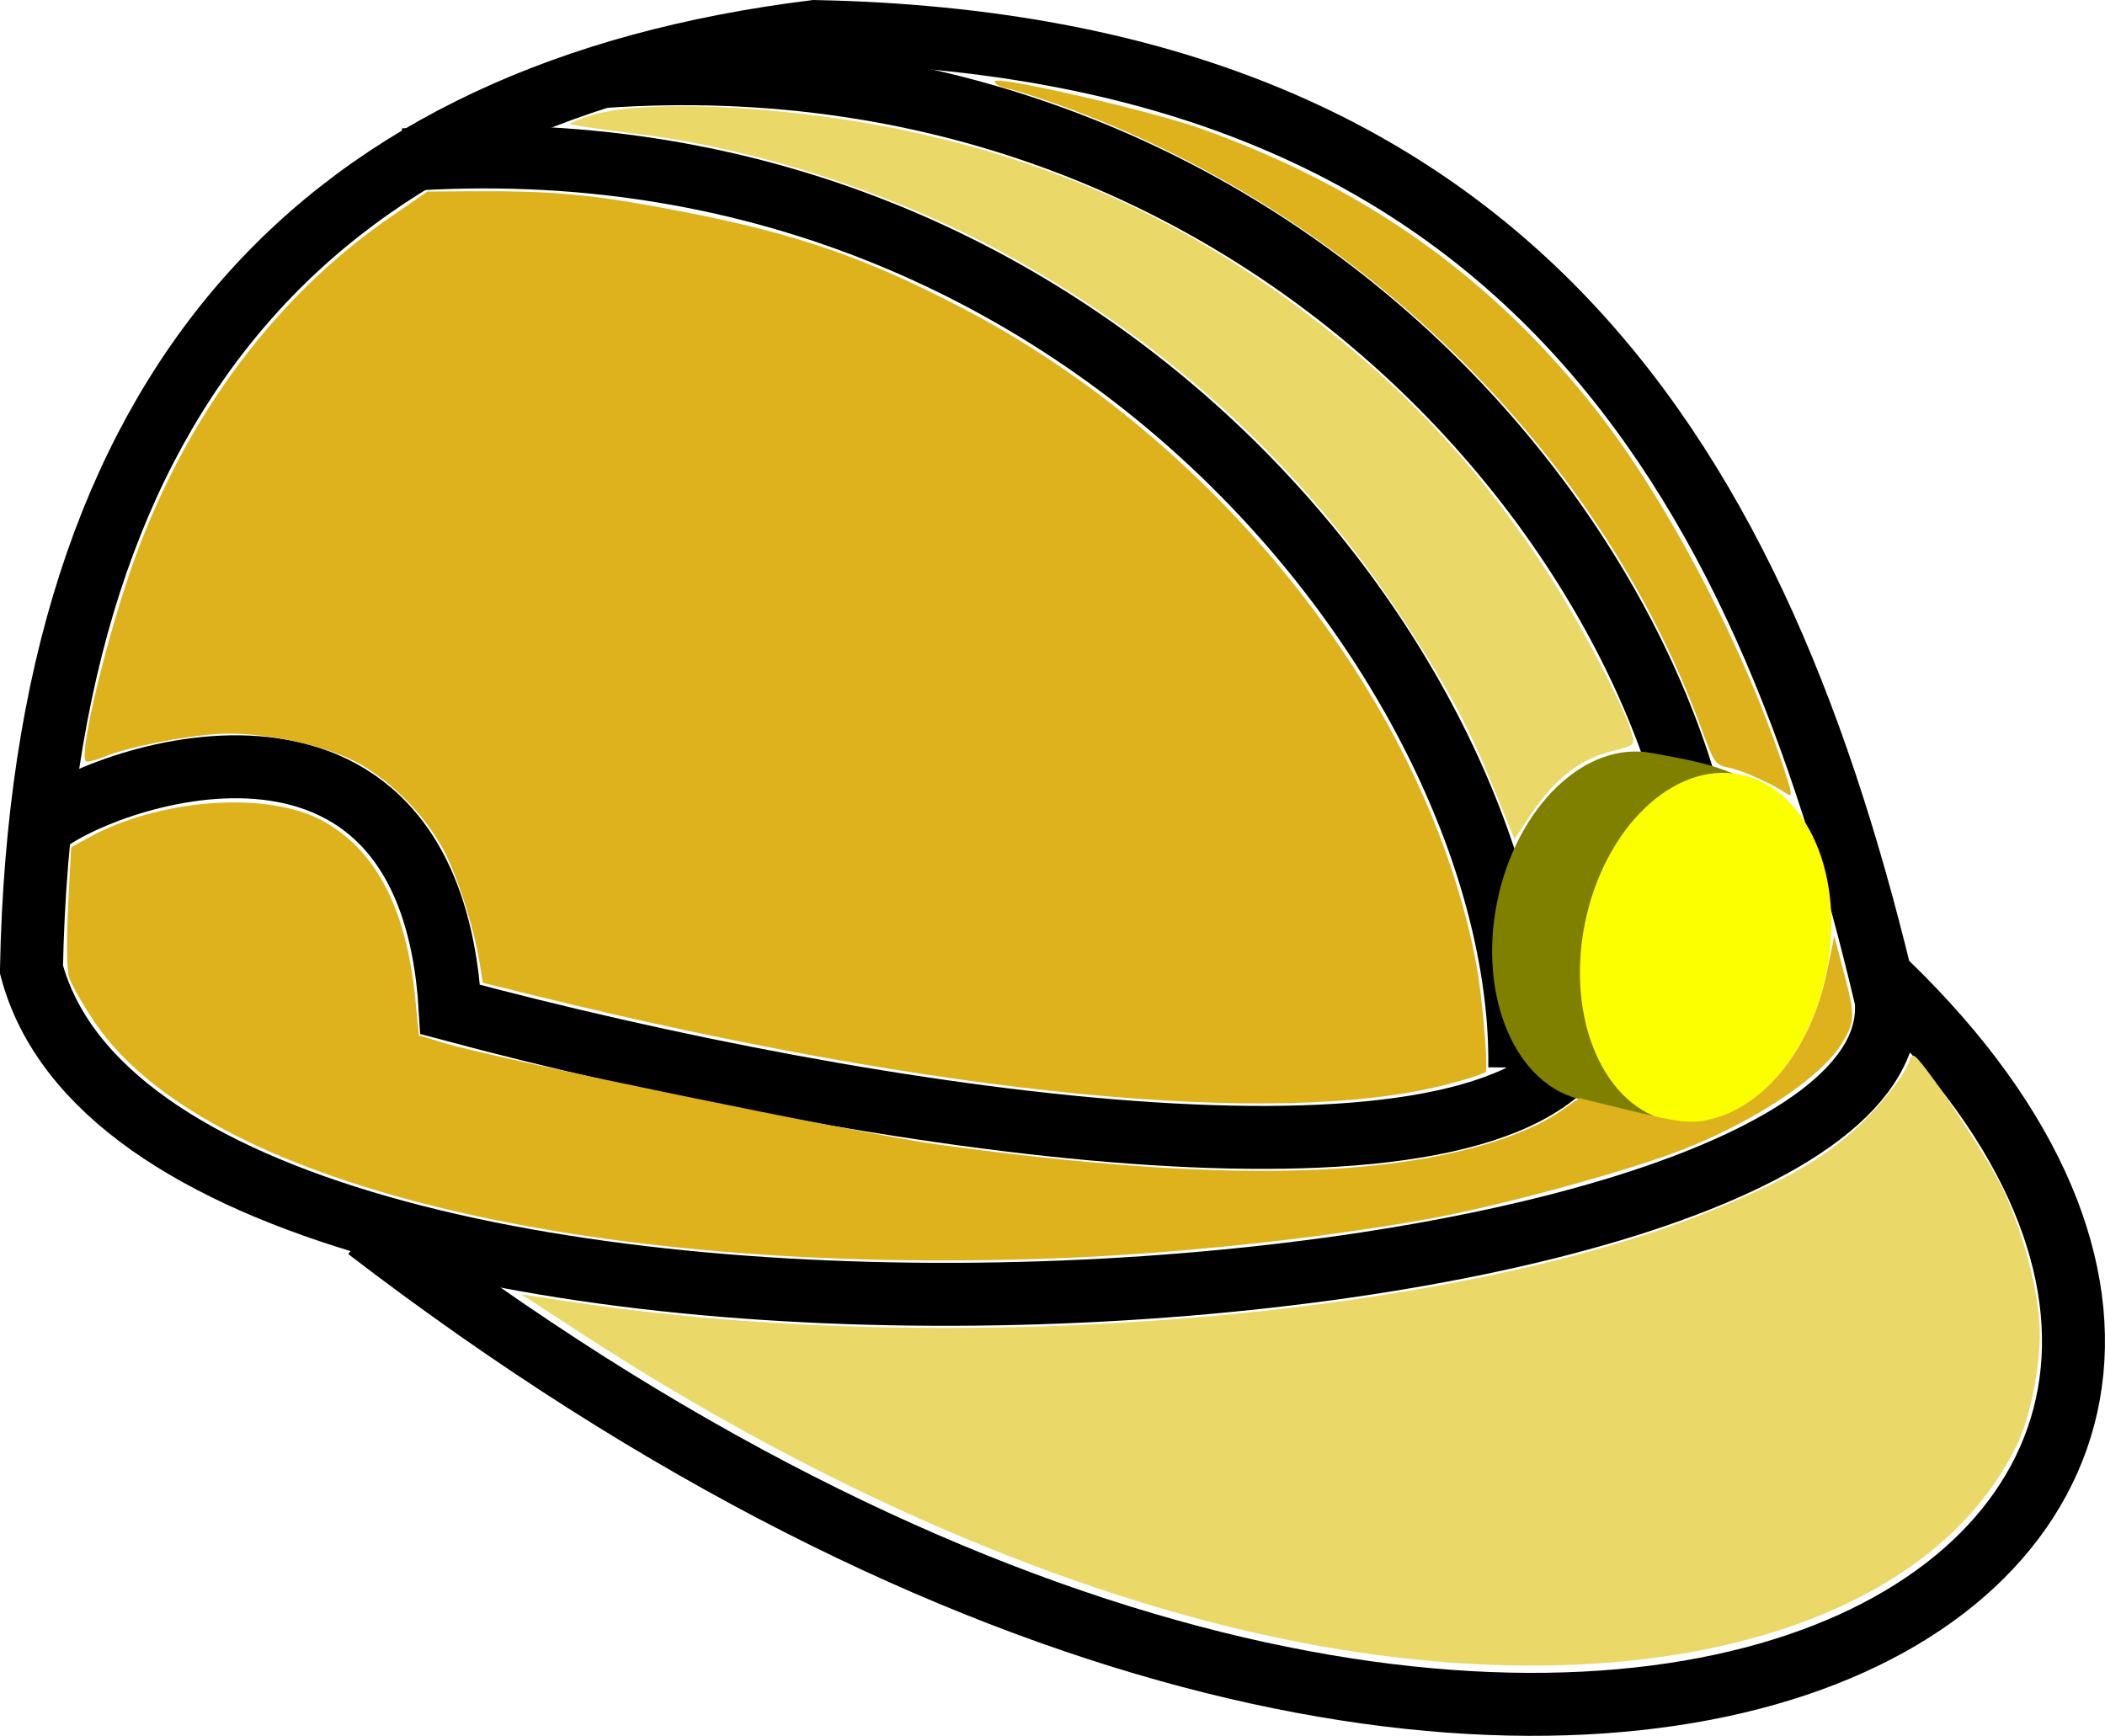
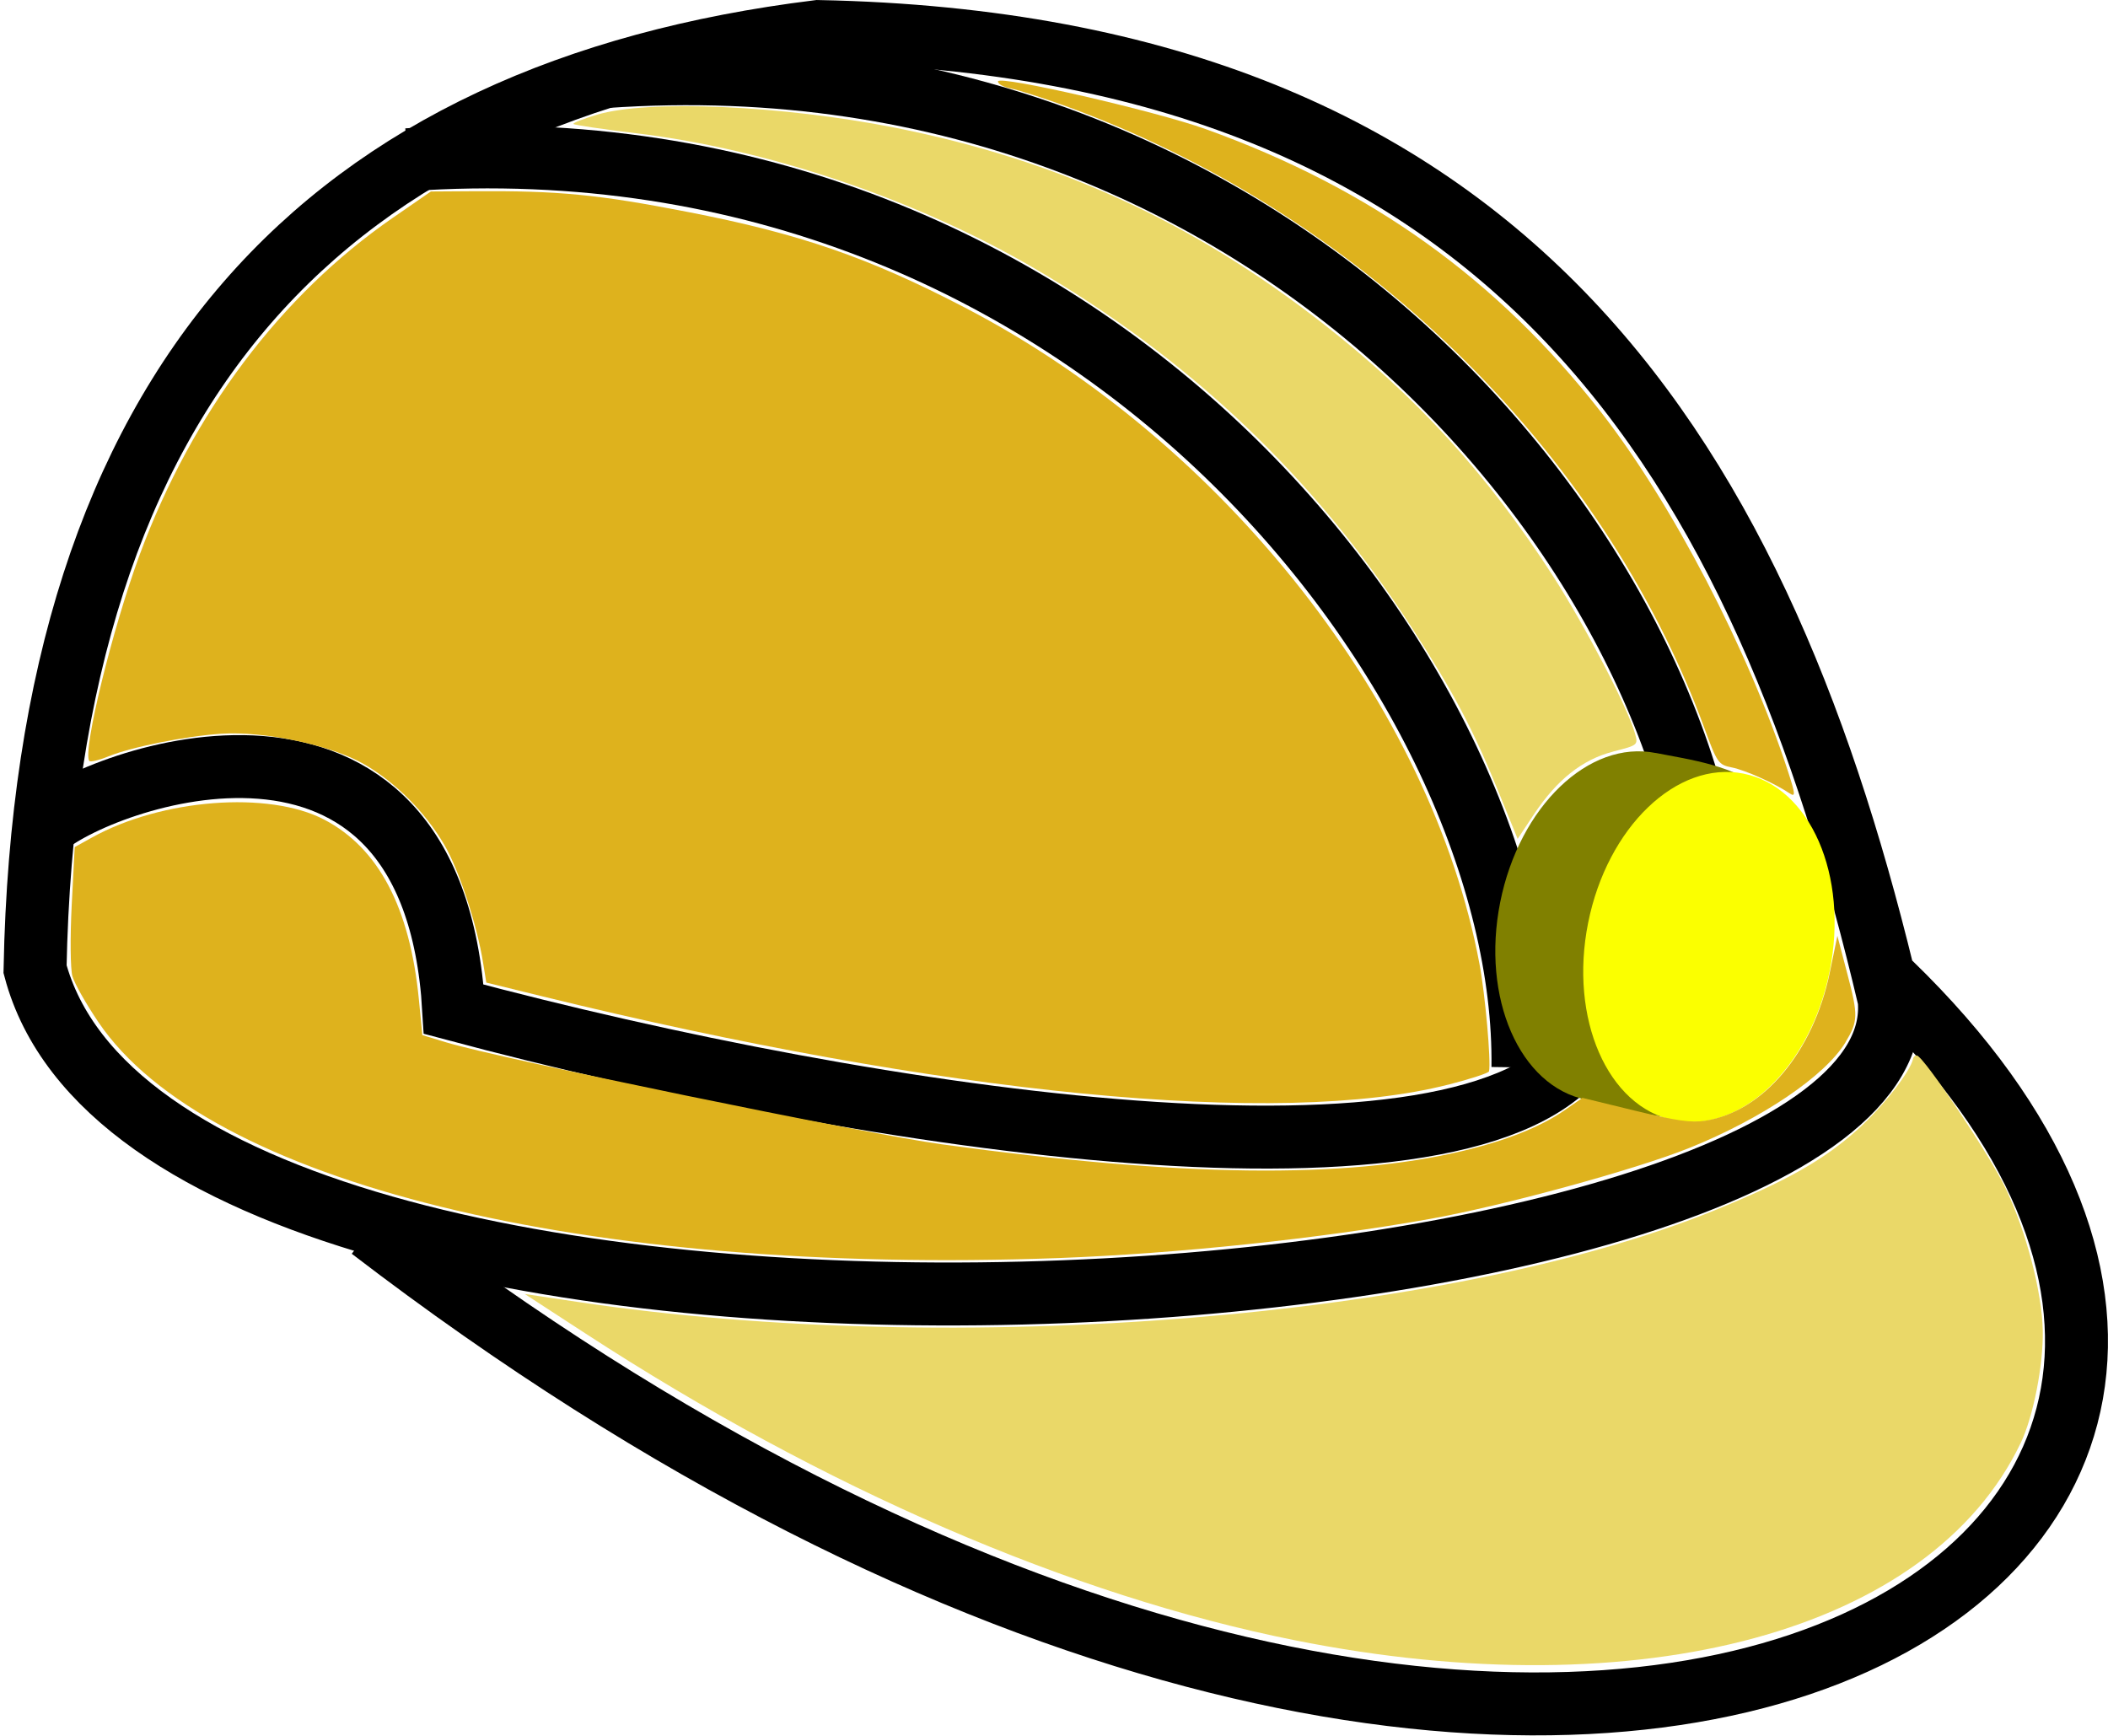
- <svg xmlns="http://www.w3.org/2000/svg" id="svg2" viewBox="0 0 309.26 255.05" version="1.1">
-   <g id="layer1" transform="translate(-183.25 -368.48)">
-     <g id="g5667" transform="matrix(1.8124,-9.071,9.071,1.8124,-7219,37637)">
-       <path id="path5600" d="m4089.6 4.877c-10.499 21.351 1.411 34.006 8.556 22.907" style="stroke:#000000;stroke-width:1px;fill:none" />
-       <path id="path5602" d="m4092.6-1.164c-7.188 3.53 0.154 30.502 5.303 28.979 7.891-3.6 13.706-8.749 11.743-19.698-2.466-7.436-7.849-10.933-17.046-9.281z" style="stroke:#000000;stroke-width:1px;fill:none" />
-       <path id="path5606" d="m4096.2 23.206c-2.898-1.252-3.366-10.797-2.921-17.723 5.44-1.426 2.488-6.275 1.548-6.963" style="stroke:#000000;stroke-width:1px;fill:none" />
-       <path id="path5608" d="m4095.7 22.322c5.908-1.097 13.569-9.602 10.67-20.203" style="stroke:#000000;stroke-width:1px;fill:none" />
-       <path id="path5608-4" d="m4097.8 25.037c5.908-1.097 13.38-9.499 10.48-20.1" style="stroke:#000000;stroke-width:1px;fill:none" />
-       <g id="g5647" transform="translate(-.066964 .3125)">
-         <path id="path5604-1" style="color:#000000;fill:#808000" d="m4279.5 12.031c0 1.081 0.24 2.897-2.854 3.006-3.336 0.118-2.765-1.925-2.765-3.006s1.258-1.957 2.809-1.957c1.552 0 2.809 0.876 2.809 1.957z" transform="translate(-178.42,11.067)" />
-         <path id="path5604" style="color:#000000;fill:#fbff00" d="m4279.5 12.031c0 1.081-1.258 1.957-2.809 1.957-1.552 0-2.809-0.876-2.809-1.957s1.258-1.957 2.809-1.957c1.552 0 2.809 0.876 2.809 1.957z" transform="translate(-178.48,12.501)" />
-       </g>
-       <path id="path5657" d="m4091.4 31.246c-3.211-0.812-5.336-5.072-5.335-10.697 0.001-3.622 0.898-7.809 2.571-12.002l0.427-1.07 0.042 0.867c0.295 6.05 2.447 13.594 4.965 17.409 0.683 1.034 1.129 1.55 1.719 1.987 0.428 0.317 1.057 0.633 1.262 0.633 0.033 0 0.061 0.023 0.061 0.05 0 0.118-1.337 1.457-1.794 1.796-0.621 0.461-1.503 0.889-2.101 1.021-0.531 0.117-1.369 0.12-1.819 0.006v-0z" style="color:#000000;fill:#ead868" />
-       <path id="path5659" d="m4097.1 27.271c-0.588-0.21-1.456-1.066-2.138-2.108-0.503-0.768-1.479-2.718-1.91-3.813-0.648-1.648-1.33-3.837-1.767-5.667-1.748-7.33-1.478-13.502 0.687-15.696 0.244-0.247 0.529-0.493 0.634-0.547 0.105-0.054 0.602-0.158 1.105-0.232l0.914-0.134 0.203 0.239c0.82 0.967 1.281 2.607 1.002 3.562-0.274 0.936-1.103 1.609-2.507 2.035l-0.545 0.165-0.039 0.395c-0.085 0.865-0.119 6.837-0.046 8.034 0.234 3.829 0.713 6.393 1.52 8.144 0.297 0.644 0.615 1.133 0.941 1.448l0.257 0.248-0.036 0.857c-0.029 0.686-0.016 0.911 0.062 1.126 0.319 0.874 1.404 1.47 2.692 1.48l0.6 0.004-0.564 0.275c-0.61 0.298-0.702 0.314-1.065 0.184v0z" style="color:#000000;fill:#deb21d" />
-       <path id="path5661" d="m4095.2 21.213c-1.195-2.489-1.73-7.833-1.444-14.411l0.039-0.894 0.292-0.109c0.584-0.217 1.379-0.667 1.726-0.976 0.45-0.401 0.818-0.95 1.004-1.498 0.194-0.57 0.208-1.664 0.03-2.321-0.148-0.548-0.487-1.361-0.705-1.689-0.09-0.136-0.148-0.264-0.129-0.283 0.137-0.137 2.139-0.051 3.381 0.146 2.362 0.375 4.47 1.387 6.025 2.892l0.529 0.512 0.137 0.663c0.275 1.33 0.337 1.946 0.344 3.409 0.01 1.806-0.147 2.954-0.628 4.61-1.295 4.465-4.759 8.507-8.622 10.058-0.46 0.185-1.478 0.484-1.645 0.484-0.028 0-0.178-0.267-0.335-0.593z" style="color:#000000;fill:#deb21d" />
-       <path id="path5663" d="m4100.9 22.741c-0.218-0.452-0.611-0.785-1.226-1.037l-0.43-0.176 0.661-0.436c0.909-0.599 1.427-1.02 2.303-1.872 2.045-1.99 3.503-4.303 4.437-7.042 0.694-2.034 1.011-4.482 0.85-6.571-0.042-0.544-0.065-1-0.051-1.014 0.014-0.014 0.112 0.139 0.218 0.339 0.396 0.745 0.722 2.853 0.725 4.689 0 2.625-0.533 4.899-1.716 7.261-0.847 1.69-1.851 3.054-3.231 4.388-0.683 0.66-1.818 1.571-2.188 1.758-0.171 0.086-0.173 0.085-0.351-0.287z" style="color:#000000;fill:#ead868" />
-       <path id="path5665" d="m4100.8 25.623c0.109-0.258 0.224-0.76 0.224-0.979 0-0.219 0.022-0.243 0.53-0.553 4.033-2.464 6.971-7.012 7.707-11.927 0.053-0.356 0.097-0.746 0.097-0.868 0-0.124 0.032-0.221 0.072-0.221 0.1 0 0.027 2.541-0.098 3.381-0.408 2.746-1.425 5.002-3.172 7.034-1.197 1.392-3.266 3.055-5.037 4.048-0.316 0.177-0.366 0.191-0.323 0.087z" style="color:#000000;fill:#deb21d" />
+ <svg xmlns="http://www.w3.org/2000/svg" id="svg2" viewBox="0 0 256 210.814" version="1.1" width="256" height="210.814">
+   <defs id="defs20" />
+   <g id="g5667" transform="matrix(1.497706,-7.495969,7.495969,1.497706,-6116.531,30797.449)">
+     <path id="path5600" d="m 4089.6,4.877 c -10.499,21.351 1.411,34.006 8.556,22.907" style="fill:none;stroke:#000000;stroke-width:1px" />
+     <path id="path5602" d="m 4092.6,-1.164 c -7.188,3.53 0.154,30.502 5.303,28.979 7.891,-3.6 13.706,-8.749 11.743,-19.698 -2.466,-7.436 -7.849,-10.933 -17.046,-9.281 z" style="fill:none;stroke:#000000;stroke-width:1px" />
+     <path id="path5606" d="m 4096.2,23.206 c -2.898,-1.252 -3.366,-10.797 -2.921,-17.723 5.44,-1.426 2.488,-6.275 1.548,-6.963" style="fill:none;stroke:#000000;stroke-width:1px" />
+     <path id="path5608" d="m 4095.7,22.322 c 5.908,-1.097 13.569,-9.602 10.67,-20.203" style="fill:none;stroke:#000000;stroke-width:1px" />
+     <path id="path5608-4" d="m 4097.8,25.037 c 5.908,-1.097 13.38,-9.499 10.48,-20.1" style="fill:none;stroke:#000000;stroke-width:1px" />
+     <g id="g5647" transform="translate(-0.066964,0.3125)">
+       <path id="path5604-1" style="color:#000000;fill:#808000" d="m 4279.5,12.031 c 0,1.081 0.24,2.897 -2.854,3.006 -3.336,0.118 -2.765,-1.925 -2.765,-3.006 0,-1.081 1.258,-1.957 2.809,-1.957 1.552,0 2.809,0.876 2.809,1.957 z" transform="translate(-178.42,11.067)" />
+       <ellipse id="path5604" style="color:#000000;fill:#fbff00" transform="translate(-178.48,12.501)" cx="4276.702" cy="12.031" rx="2.809" ry="1.957" />
    </g>
+     <path id="path5657" d="m 4091.4,31.246 c -3.211,-0.812 -5.336,-5.072 -5.335,-10.697 9e-4,-3.622 0.898,-7.809 2.571,-12.002 l 0.427,-1.07 0.042,0.867 c 0.295,6.05 2.447,13.594 4.965,17.409 0.683,1.034 1.129,1.55 1.719,1.987 0.428,0.317 1.057,0.633 1.262,0.633 0.033,0 0.061,0.023 0.061,0.05 0,0.118 -1.337,1.457 -1.794,1.796 -0.621,0.461 -1.503,0.889 -2.101,1.021 -0.531,0.117 -1.369,0.12 -1.819,0.006 v -2e-6 z" style="color:#000000;fill:#ead868" />
+     <path id="path5659" d="m 4097.1,27.271 c -0.588,-0.21 -1.456,-1.066 -2.138,-2.108 -0.503,-0.768 -1.479,-2.718 -1.91,-3.813 -0.648,-1.648 -1.33,-3.837 -1.767,-5.667 -1.748,-7.33 -1.478,-13.502 0.687,-15.696 0.244,-0.247 0.529,-0.493 0.634,-0.547 0.105,-0.054 0.602,-0.158 1.105,-0.232 l 0.914,-0.134 0.203,0.239 c 0.82,0.967 1.281,2.607 1.002,3.562 -0.274,0.936 -1.103,1.609 -2.507,2.035 l -0.545,0.165 -0.039,0.395 c -0.085,0.865 -0.119,6.837 -0.046,8.034 0.234,3.829 0.713,6.393 1.52,8.144 0.297,0.644 0.615,1.133 0.941,1.448 l 0.257,0.248 -0.036,0.857 c -0.029,0.686 -0.016,0.911 0.062,1.126 0.319,0.874 1.404,1.47 2.692,1.48 l 0.6,0.004 -0.564,0.275 c -0.61,0.298 -0.702,0.314 -1.065,0.184 v 2e-6 z" style="color:#000000;fill:#deb21d" />
+     <path id="path5661" d="m 4095.2,21.213 c -1.195,-2.489 -1.73,-7.833 -1.444,-14.411 l 0.039,-0.894 0.292,-0.109 c 0.584,-0.217 1.379,-0.667 1.726,-0.976 0.45,-0.401 0.818,-0.95 1.004,-1.498 0.194,-0.57 0.208,-1.664 0.03,-2.321 -0.148,-0.548 -0.487,-1.361 -0.705,-1.689 -0.09,-0.136 -0.148,-0.264 -0.129,-0.283 0.137,-0.137 2.139,-0.051 3.381,0.146 2.362,0.375 4.47,1.387 6.025,2.892 l 0.529,0.512 0.137,0.663 c 0.275,1.33 0.337,1.946 0.344,3.409 0.01,1.806 -0.147,2.954 -0.628,4.61 -1.295,4.465 -4.759,8.507 -8.622,10.058 -0.46,0.185 -1.478,0.484 -1.645,0.484 -0.028,0 -0.178,-0.267 -0.335,-0.593 z" style="color:#000000;fill:#deb21d" />
+     <path id="path5663" d="m 4100.9,22.741 c -0.218,-0.452 -0.611,-0.785 -1.226,-1.037 l -0.43,-0.176 0.661,-0.436 c 0.909,-0.599 1.427,-1.02 2.303,-1.872 2.045,-1.99 3.503,-4.303 4.437,-7.042 0.694,-2.034 1.011,-4.482 0.85,-6.571 -0.042,-0.544 -0.065,-1 -0.051,-1.014 0.014,-0.014 0.112,0.139 0.218,0.339 0.396,0.745 0.722,2.853 0.725,4.689 0,2.625 -0.533,4.899 -1.716,7.261 -0.847,1.69 -1.851,3.054 -3.231,4.388 -0.683,0.66 -1.818,1.571 -2.188,1.758 -0.171,0.086 -0.173,0.085 -0.351,-0.287 z" style="color:#000000;fill:#ead868" />
+     <path id="path5665" d="m 4100.8,25.623 c 0.109,-0.258 0.224,-0.76 0.224,-0.979 0,-0.219 0.022,-0.243 0.53,-0.553 4.033,-2.464 6.971,-7.012 7.707,-11.927 0.053,-0.356 0.097,-0.746 0.097,-0.868 0,-0.124 0.032,-0.221 0.072,-0.221 0.1,0 0.027,2.541 -0.098,3.381 -0.408,2.746 -1.425,5.002 -3.172,7.034 -1.197,1.392 -3.266,3.055 -5.037,4.048 -0.316,0.177 -0.366,0.191 -0.323,0.087 z" style="color:#000000;fill:#deb21d" />
  </g>
</svg>
